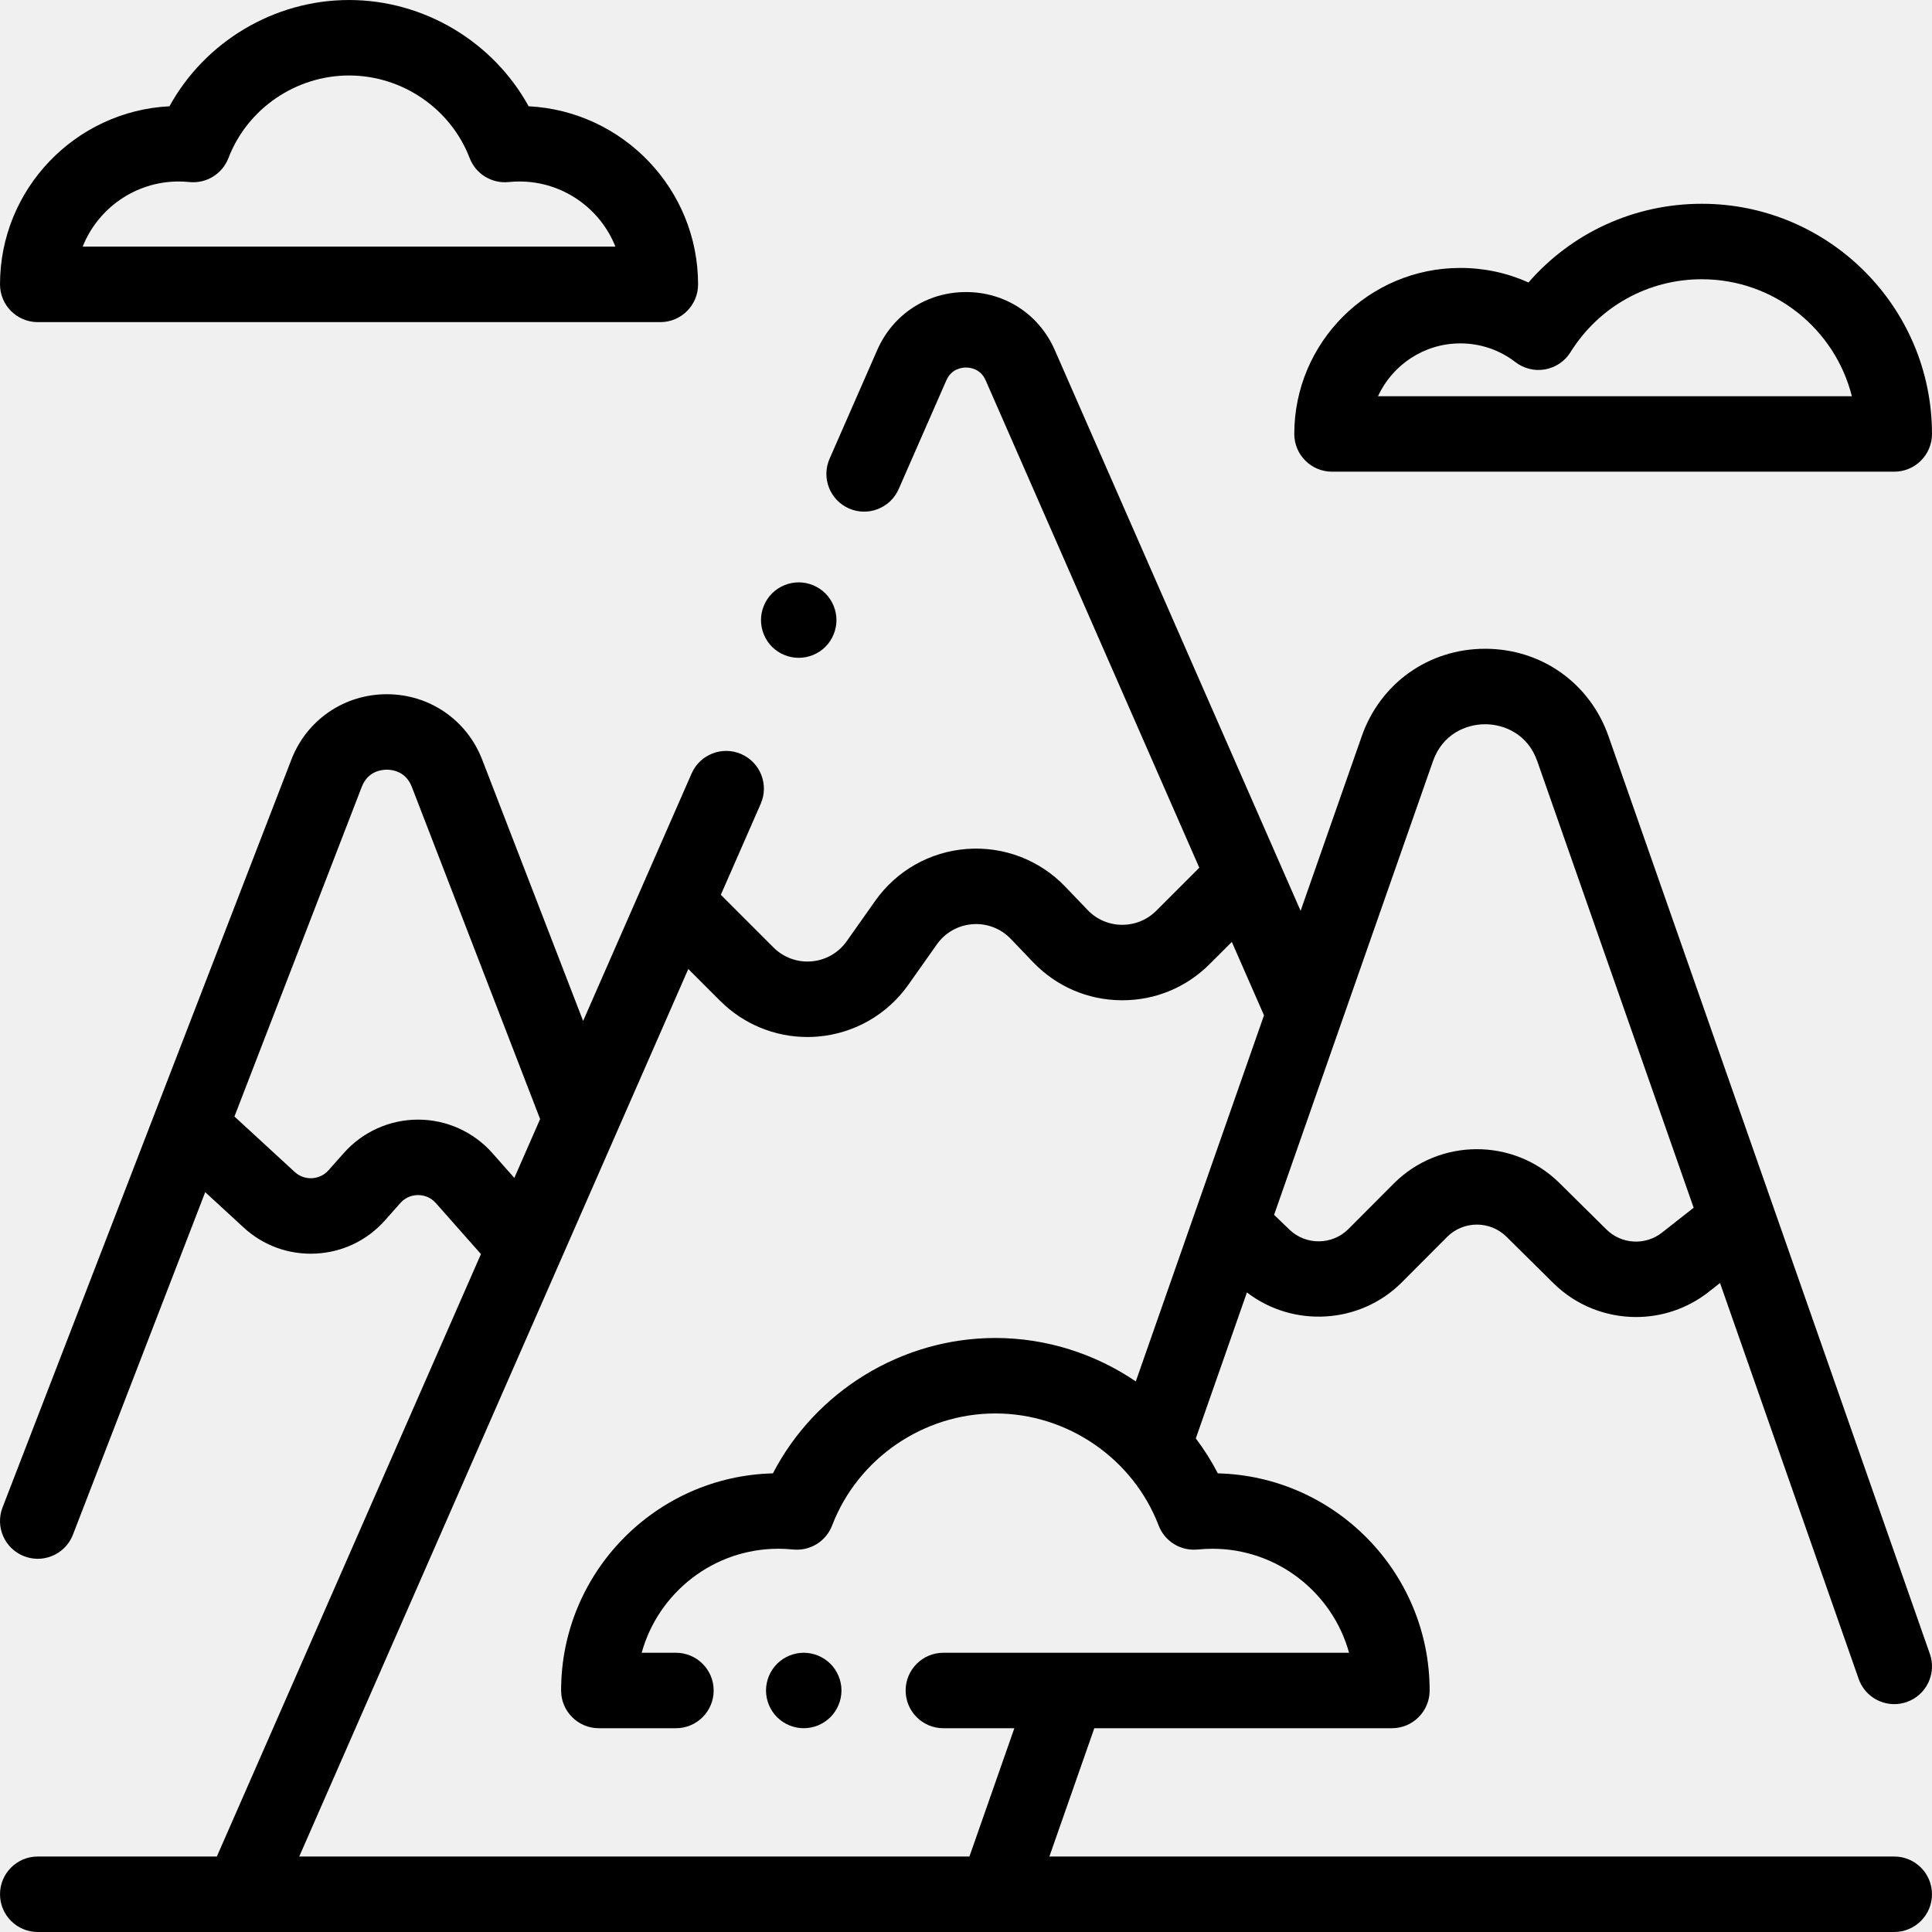
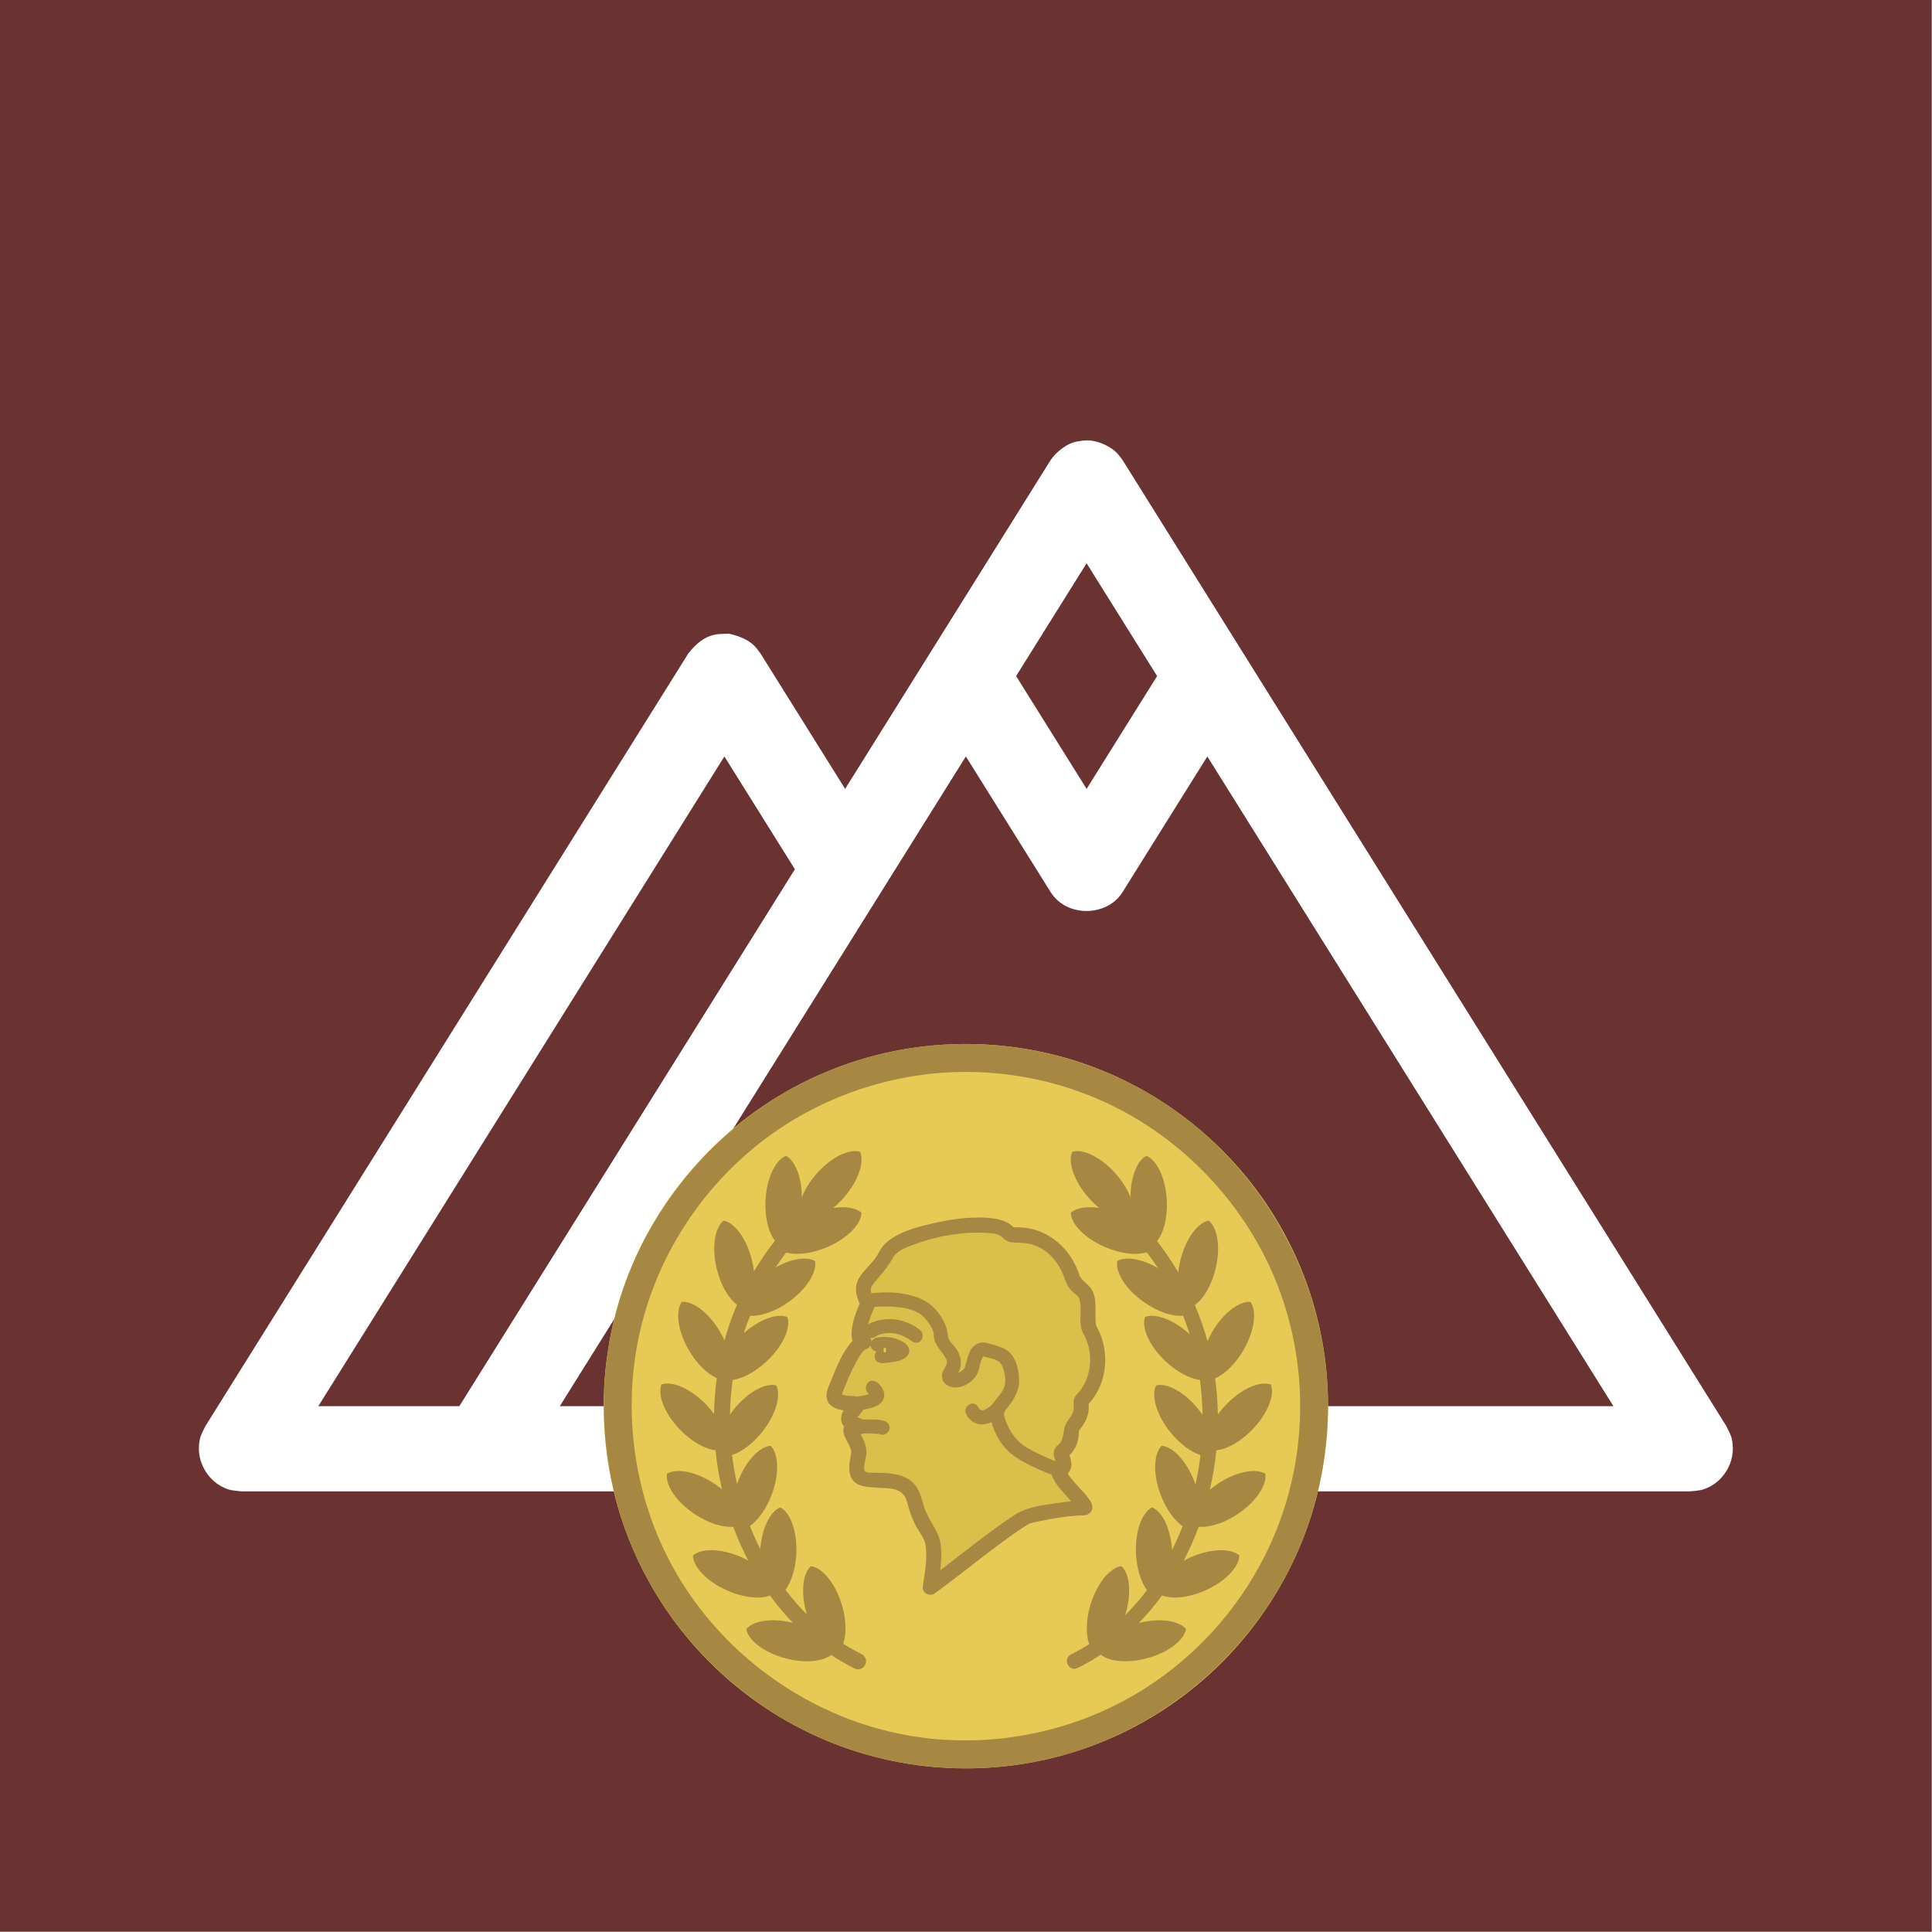
- <svg xmlns="http://www.w3.org/2000/svg" version="1.1" id="Capa_1" x="0px" y="0px" viewBox="0 0 512.001 512.001" style="enable-background:new 0 0 512.001 512.001;" xml:space="preserve">
-   <g>
-     <g>
-       <path d="M501.997,491.998H278.098l11.907-34.001h78.865c5.522,0,10-4.477,10-10c0-31.256-25.047-56.773-56.131-57.544    c-1.693-3.267-3.652-6.359-5.837-9.262l13.547-38.683c12.206,9.39,29.956,8.46,41.054-2.675l11.998-12.036    c4.317-4.331,11.369-4.357,15.718-0.057l12.444,12.306c6.018,5.95,13.947,8.979,21.909,8.979c6.767,0,13.558-2.188,19.214-6.63    l3.038-2.386l36.738,104.908c1.442,4.119,5.307,6.698,9.438,6.698c1.097,0,2.212-0.182,3.306-0.565    c5.212-1.825,7.958-7.531,6.132-12.743l-85.16-243.177c-4.935-14.092-17.771-23.197-32.702-23.198c-0.001,0,0,0-0.001,0    c-14.931,0-27.769,9.106-32.704,23.198l-16.197,46.249L279.531,92.774C275.373,83.29,266.356,77.398,256,77.398    c-10.356,0-19.372,5.893-23.529,15.377l-12.625,28.8c-2.218,5.058,0.085,10.956,5.144,13.173    c5.06,2.219,10.956-0.085,13.173-5.144l12.626-28.8c1.348-3.074,4.094-3.406,5.212-3.407c1.119,0,3.866,0.332,5.214,3.407    l56.613,129.15l-11.402,11.401c-2.439,2.44-5.665,3.752-9.136,3.728c-3.451-0.036-6.667-1.428-9.055-3.919l-5.938-6.194    c-6.79-7.082-16.316-10.72-26.072-9.988c-9.781,0.733-18.636,5.75-24.292,13.762l-7.545,10.688    c-2.171,3.074-5.565,5.021-9.315,5.342c-3.751,0.317-7.426-1.021-10.086-3.683l-13.959-13.959l10.571-24.115    c2.218-5.058-0.085-10.956-5.144-13.173c-5.058-2.217-10.955,0.086-13.173,5.144l-28.748,65.579l-26.747-69.25    c-4.068-10.534-13.994-17.341-25.287-17.341c-11.292,0-21.218,6.807-25.286,17.341l-36.064,93.376    c-0.106,0.247-0.205,0.496-0.289,0.748L0.674,399.489c-1.99,5.152,0.573,10.941,5.726,12.932c1.185,0.457,2.402,0.674,3.601,0.674    c4.013,0,7.798-2.432,9.33-6.399l35.054-90.759l10.174,9.362c5.235,4.817,12.036,7.273,19.135,6.911    c7.104-0.36,13.617-3.49,18.338-8.812l4.054-4.571c1.633-1.841,3.648-2.116,4.707-2.116h0.004c1.058,0,3.076,0.277,4.709,2.123    l11.95,13.511L57.468,491.998H10.003c-5.522,0-10,4.477-10,10s4.478,10,10,10h491.993c5.522,0,10-4.477,10-10    S507.518,491.998,501.997,491.998z M379.745,201.74c2.533-7.231,8.804-9.808,13.828-9.808c5.024,0,11.295,2.577,13.827,9.808    l41.437,118.325l-8.405,6.6c-4.405,3.459-10.728,3.097-14.709-0.84l-12.444-12.306c-12.159-12.023-31.874-11.953-43.944,0.158    l-11.997,12.036c-4.263,4.276-11.267,4.347-15.615,0.158l-4.074-3.927L379.745,201.74z M110.808,296.711c-0.007,0-0.011,0-0.011,0    c-7.521,0-14.69,3.224-19.676,8.846l-4.054,4.571c-1.13,1.273-2.688,2.022-4.388,2.109c-1.727,0.079-3.327-0.502-4.579-1.654    L62.13,295.885l33.743-87.363c1.585-4.104,5.165-4.547,6.63-4.547c1.466,0,5.046,0.443,6.631,4.547l34.005,88.044l-6.836,15.595    l-5.817-6.577C125.502,299.949,118.33,296.715,110.808,296.711z M256.907,491.999H79.303v-0.001l103.104-235.204l8.437,8.437    c6.175,6.175,14.477,9.588,23.124,9.588c0.933,0,1.871-0.04,2.81-0.12c9.64-0.825,18.369-5.831,23.948-13.734l7.545-10.687    c2.201-3.117,5.645-5.068,9.448-5.353c3.807-0.293,7.5,1.13,10.141,3.884l5.938,6.194c6.141,6.405,14.409,9.984,23.282,10.077    c0.118,0.001,0.236,0.002,0.355,0.002c8.739,0,16.942-3.396,23.132-9.586l5.88-5.879l8.528,19.456l-33.974,97.011    c-10.788-7.312-23.705-11.505-37.218-11.505c-24.851,0-47.699,14.155-58.951,35.875c-31.085,0.771-56.133,26.289-56.133,57.544    c0,5.523,4.478,10,10,10h20.43c5.522,0,10-4.477,10-10c0-5.523-4.478-10-10-10h-9.078c4.392-15.874,18.972-27.563,36.232-27.563    c1.261,0,2.572,0.068,3.896,0.202c4.493,0.45,8.729-2.158,10.343-6.374c6.799-17.755,24.185-29.685,43.262-29.685    c19.079,0,36.466,11.93,43.266,29.686c1.615,4.215,5.836,6.826,10.344,6.373c1.323-0.133,2.633-0.201,3.894-0.201    c17.261,0,31.841,11.689,36.232,27.563H250.003c-5.522,0-10,4.477-10,10s4.478,10,10,10h18.811L256.907,491.999z" />
+ <svg xmlns="http://www.w3.org/2000/svg" width="100%" height="100%" viewBox="0 0 756 756" version="1.1" xml:space="preserve" style="fill-rule:evenodd;clip-rule:evenodd;stroke-linejoin:round;stroke-miterlimit:2;">
+   <g transform="matrix(1,0,0,1,-3692.75,-5353.44)">
+     <g transform="matrix(2.02492,0,0,2.35797,0,0)">
+       <g id="mountains-with-coin" transform="matrix(0.493847,0,0,0.424094,1743.02,1816.35)">
+         <g id="water" transform="matrix(2.04175,0,0,2.04175,-472.758,465.812)">
+           <rect x="311.512" y="296.179" width="370.224" height="370.224" style="fill:rgb(107,50,50);" />
+         </g>
+         <g transform="matrix(1,0,0,1,-6209.5,-2668.87)">
+           <path d="M7034.19,4322.99L6467.26,4322.99C6463.82,4322.58 6462.81,4322.77 6459.66,4321.16C6453.85,4318.18 6450.09,4311.5 6450.65,4304.9C6450.95,4301.38 6451.65,4300.62 6453.12,4297.49L6642.1,3995.13C6644.47,3992.15 6647.19,3989.47 6650.72,3988.24C6653.06,3987.41 6655.6,3987.4 6658.1,3987.4C6661.81,3988.25 6665.4,3989.55 6668.04,3992.2C6668.92,3993.08 6669.59,3994.15 6670.37,3995.13L6703.48,4048.11L6736.58,3995.14L6736.59,3995.13L6783.83,3919.54C6785.08,3917.67 6786.66,3916.08 6788.47,3914.83C6789.68,3913.91 6791,3913.15 6792.45,3912.64C6793.41,3912.31 6794.4,3912.11 6795.41,3911.99C6796.57,3911.78 6797.76,3911.7 6798.96,3911.73C6799.19,3911.76 6799.42,3911.78 6799.65,3911.81L6799.84,3911.81L6800.13,3911.88C6802.41,3912.23 6804.57,3913.02 6806.5,3914.18C6807.69,3914.84 6808.8,3915.63 6809.77,3916.61C6810.19,3917.02 6810.56,3917.48 6810.91,3917.95C6811.33,3918.45 6811.73,3918.98 6812.1,3919.53L6812.1,3919.54L7048.32,4297.49C7049.8,4300.62 7050.49,4301.38 7050.79,4304.9C7051.36,4311.51 7047.62,4318.17 7041.78,4321.16C7038.63,4322.77 7037.63,4322.58 7034.19,4322.99ZM6863.62,4289.66L7004.12,4289.66L6845.21,4035.41L6812.1,4088.39C6811.61,4089.12 6811.5,4089.31 6810.95,4090C6804.78,4097.67 6791.42,4098.01 6784.98,4090C6784.43,4089.31 6784.32,4089.12 6783.83,4088.39L6750.72,4035.41L6727.72,4072.21L6727.72,4072.21L6591.82,4289.66L6591.82,4289.66L6863.62,4289.66ZM6683.82,4079.55L6656.23,4035.41C6603.27,4120.16 6550.3,4204.91 6497.33,4289.66L6552.51,4289.66L6683.82,4079.55ZM6797.97,3959.82L6770.38,4003.96L6797.97,4048.11L6825.56,4003.96L6797.97,3959.82Z" style="fill:white;" />
+         </g>
+         <g transform="matrix(0.906795,0,0,0.504951,-2837.52,59.0662)">
+           <g transform="matrix(0.446468,0,0,0.80177,1112.14,1537.37)">
+             <circle cx="5854.59" cy="1940.01" r="350.082" style="fill:rgb(230,202,85);" />
+           </g>
+           <g transform="matrix(0.446468,0,0,0.80177,1112.14,1537.37)">
+             <path d="M5855.15,1589.93C5923.24,1590.09 5991.07,1610.51 6047.64,1647.99C6134.12,1705.31 6193.31,1802.16 6203.13,1907C6209.01,1969.78 6197.71,2034.07 6170.59,2090.77C6128.59,2178.55 6048.69,2247.24 5955.56,2275.29C5879.1,2298.31 5795.04,2294.33 5720.83,2263.59C5642.07,2230.96 5576.04,2168.44 5539.05,2091.73C5499.73,2010.17 5493.75,1913.02 5523.26,1826.77C5554.18,1736.39 5623.9,1659.77 5711.54,1620.44C5755.79,1600.58 5804,1590.2 5852.89,1589.93C5853.65,1589.93 5854.4,1589.93 5855.15,1589.93ZM5854.07,1616.92C5787.86,1617.08 5721.43,1638.16 5667.23,1676.83C5603.3,1722.45 5556.57,1791.62 5539.22,1869.51C5522.55,1944.33 5533.32,2025.79 5570.73,2094.36C5620.34,2185.3 5714.96,2250.09 5820.02,2261.27C5890.96,2268.82 5964.41,2252.21 6024.94,2214.53C6085.37,2176.92 6132.72,2119.51 6157.73,2051.96C6184.81,1978.85 6184.41,1897.22 6156.16,1823.89C6126.18,1746.09 6064.12,1679.98 5987.04,1645.27C5946.21,1626.88 5901.59,1617.24 5856.68,1616.93C5855.81,1616.92 5854.94,1616.92 5854.07,1616.92Z" style="fill:rgb(166,136,66);" />
+           </g>
+           <g transform="matrix(0.307187,0,0,0.551648,2246.5,1683.77)">
+             <path d="M4680.67,2405.82C4680.67,2405.82 4654.26,2461.64 4673.1,2463.92C4673.74,2463.99 4659.32,2461.24 4631.97,2534.87C4626.73,2548.98 4646.49,2550.19 4656.97,2550.6C4678.41,2551.42 4633.99,2569.95 4659.79,2579.63C4685.6,2589.3 4643.26,2571.97 4658.18,2596.96C4673.1,2621.96 4662.5,2620.74 4663.02,2642.92C4663.42,2660.26 4683.98,2657.03 4692.85,2658.24C4701.72,2659.45 4736.8,2654.21 4744.46,2687.67C4752.12,2721.14 4767.03,2730.81 4769.86,2745.73C4772.68,2760.64 4770.94,2782.18 4766.23,2808.62C4765.92,2810.37 4886.77,2714.28 4902.5,2709.04C4918.22,2703.8 4972.24,2696.95 4982.32,2696.95C4992.4,2696.95 4935.55,2648.55 4949.12,2643.03C4961.26,2638.09 4946.39,2621.65 4951.42,2617.94C4969.91,2604.3 4961.05,2587.91 4968.17,2580.11C4984.8,2561.9 4975.04,2550.03 4979.38,2545.6C5016.07,2508.04 4998.15,2458.09 4990.39,2446.98C4985.63,2440.17 4989.98,2415.54 4986.36,2401.43C4982.73,2387.32 4971.44,2390.94 4965.39,2372.4C4959.34,2353.85 4940.37,2311.8 4883.55,2313.54C4869.26,2313.97 4884.15,2298.42 4825.65,2299.94C4805.24,2300.47 4718.25,2312.73 4704.14,2341.76C4690.03,2370.79 4663.9,2377.2 4674.71,2401.83C4675.98,2404.73 4680.67,2405.82 4680.67,2405.82Z" style="fill:rgb(219,191,75);" />
+           </g>
+           <g transform="matrix(0.307187,0,0,0.551648,2246.5,1683.77)">
+             <path d="M4834.04,2289.24C4852.28,2289.3 4871.55,2290.7 4883.21,2302.92C4883.21,2302.92 4890.93,2302.73 4897.82,2303.41C4932.87,2306.86 4963.41,2332.38 4975.45,2369.07C4978.38,2377.87 4988.09,2382.5 4992.79,2389.8C5001.2,2402.85 4997.47,2420.77 4998.77,2437.49C4999.18,2442.76 5002.91,2447.2 5005.02,2452.51C5017.93,2484.91 5013.61,2524.14 4988.85,2551.01C4988.85,2551.01 4988.85,2552.25 4988.9,2553.08C4988.92,2553.62 4988.92,2553.62 4988.95,2554.16C4989.44,2566.24 4984.54,2577.81 4976.22,2587.01C4974.45,2588.97 4975.24,2593.83 4974.49,2598.74C4973.1,2607.89 4968.88,2616.54 4961.94,2622.97C4961.94,2622.97 4965.13,2631.97 4964.51,2638.07C4964.1,2642.11 4962.29,2646 4959.39,2648.82C4968.19,2662.64 4981.89,2673.27 4990.91,2686.95C4992.41,2689.21 4993.67,2691.72 4994.02,2694.42L4994.13,2696.02C4994.05,2698.73 4993.8,2699.08 4993.34,2700.26C4991.62,2704.64 4986.88,2707.44 4981.82,2707.55C4959.59,2708.22 4937.38,2712.08 4915.75,2716.61C4912.61,2717.27 4909.45,2717.96 4906.43,2718.91C4904.84,2719.41 4897.73,2723.79 4891.69,2727.94C4852.05,2755.14 4814.98,2786.09 4775.93,2814.86C4773.75,2816.47 4772.05,2818.06 4769.02,2818.88C4769.02,2818.88 4767.93,2819.12 4767.82,2819.13C4765.34,2819.28 4765.34,2819.13 4762.89,2818.7L4762.88,2818.7C4760.81,2817.75 4760.81,2817.74 4758.99,2816.37L4758.98,2816.37C4757.39,2814.48 4757.38,2814.47 4756.27,2812.26L4756.27,2812.25C4755.79,2810.47 4755.79,2810.47 4755.63,2808.63C4755.63,2808.63 4756.98,2800.3 4758.07,2792.77C4760.16,2778.26 4761.98,2763.48 4759.7,2749.18C4758.08,2739.05 4750.56,2730.81 4746,2722.25C4740.41,2711.74 4736.84,2700.49 4733.83,2688.83C4732.5,2683.86 4730.01,2679.1 4726,2675.85C4716.21,2667.9 4701.79,2669.81 4690.94,2668.69C4679.51,2667.59 4666.74,2668.08 4658.69,2659.52C4650,2650.28 4652.24,2634.64 4655.03,2622.13C4657.86,2609.18 4640,2597.56 4645.2,2582.65C4639.85,2576.76 4639.87,2567.49 4644.6,2560.2C4634.67,2558.74 4623.85,2554.91 4621.06,2543.76C4618.89,2535.09 4623.8,2526.24 4627.42,2517.24C4635.23,2497.8 4643.24,2477.75 4657.06,2462.51C4657.06,2462.51 4655.61,2456.8 4655.73,2452.01C4656.09,2437.48 4661.68,2423.39 4667.26,2410.01C4667.26,2410.01 4657.8,2392.96 4664.3,2378.33C4670.86,2363.58 4685.3,2354.63 4693.44,2339.42C4696.22,2334.22 4699.41,2329.24 4703.73,2325.3C4720.89,2309.63 4744.99,2303.3 4767.45,2298.03C4789.28,2292.92 4811.28,2289.2 4834.04,2289.24ZM4832.82,2310.43C4801.88,2310.54 4770.82,2316.78 4742.62,2327.47C4731.77,2331.58 4719.55,2335.85 4714.01,2345.76C4706.89,2358.48 4697.26,2369.28 4687.93,2380.58C4685.14,2383.95 4682.32,2387.74 4682.82,2392.18C4682.96,2393.39 4683.28,2394.57 4683.68,2395.72L4686.1,2396.72C4689.4,2399.42 4691.74,2403.28 4691.16,2407.32C4690.86,2409.4 4689.83,2411.23 4688.99,2413.13C4683.64,2425.25 4678.12,2437.66 4677.01,2450.9C4676.9,2452.23 4676.96,2454.19 4676.96,2454.19L4678.9,2455.04L4681.49,2457.42C4682.04,2458.45 4682.78,2459.41 4683.15,2460.51C4684.69,2465.05 4682.72,2470.37 4678.8,2472.86C4677.56,2473.65 4675.46,2474.24 4675.46,2474.24C4669.61,2478.42 4665.96,2485.6 4662.14,2492.54C4654.17,2506.97 4647.99,2522.3 4642.22,2537.72C4642.22,2537.72 4644.95,2538.82 4647.65,2539.23C4651.08,2539.74 4654.56,2539.86 4658.03,2540.04C4660.04,2540.15 4660.58,2540.23 4661.82,2540.46C4665.33,2541.1 4668.79,2543.32 4669.6,2544.06C4669.77,2544.22 4669.95,2544.39 4670.12,2544.56C4671.04,2545.51 4671.81,2546.59 4672.38,2547.76C4672.56,2548.13 4672.72,2548.5 4672.86,2548.88C4674.2,2552.49 4673.68,2553 4673.59,2554.17C4673.53,2554.91 4673.4,2555.66 4673.21,2556.38C4673.09,2556.86 4672.94,2557.33 4672.77,2557.8C4671.04,2562.45 4667.05,2565.98 4663.92,2569.7L4663.83,2569.82C4667.15,2571.06 4670.68,2571.96 4673.58,2573.66C4674.71,2574.31 4674.67,2574.38 4674.67,2574.38C4675.5,2575.1 4676.87,2576.68 4677.95,2578.44L4677.95,2578.45C4678.68,2580.61 4678.68,2580.62 4678.93,2582.89C4678.93,2582.89 4678.86,2584.55 4678.57,2585.61C4678.15,2587.22 4676.82,2589.87 4675.41,2590.78C4673.82,2591.81 4671.3,2593.08 4671.3,2593.08C4671.3,2593.08 4669.76,2593.42 4669.76,2593.42C4669.48,2593.45 4669.45,2593.51 4668.45,2593.52C4668.65,2593.87 4668.85,2594.22 4669.05,2594.58C4674.17,2603.74 4678.11,2613.86 4676.18,2624.47C4675.04,2630.74 4672.88,2636.87 4673.68,2643.59C4673.7,2643.77 4673.73,2643.95 4673.77,2644.14C4674.84,2648.93 4687.92,2647.63 4696.89,2647.87C4714.02,2648.26 4732.23,2650.89 4743.88,2663.65C4751.99,2672.54 4754.24,2685.3 4757.7,2695.86C4763.77,2714.38 4778.32,2729.58 4780.82,2747.1C4782.58,2759.39 4781.83,2771.92 4780.51,2784.31L4780.45,2784.8C4814.91,2758.37 4848.98,2730.66 4884.89,2706.96C4900.48,2696.66 4921.58,2693.62 4941.45,2690.76C4948.96,2689.68 4956.49,2688.71 4964.03,2687.85L4964.25,2687.83C4962.37,2685.71 4960.48,2683.6 4958.6,2681.48C4951.67,2673.66 4944.49,2666.07 4939.55,2656.87C4937.82,2653.65 4936.47,2650.13 4936.42,2646.42C4936.42,2646.42 4936.94,2638 4943.06,2634.24C4943.06,2634.24 4941.22,2629 4940.32,2625.13C4938.94,2619.18 4940.25,2613.17 4945.76,2608.93C4952.11,2603.94 4953.01,2595.63 4954.74,2585.36C4956.49,2575.01 4967.28,2568.32 4967.78,2557.74C4968.04,2552.19 4966.65,2546.35 4969.52,2541.24C4969.52,2541.24 4971.09,2538.96 4972.72,2537.22C4992.3,2516.45 4996.44,2483.03 4983.67,2456.56C4981.6,2452.27 4979.38,2449.24 4978.53,2445.44C4975.59,2432.28 4979.39,2418.06 4976.2,2404.52C4974.93,2399.12 4968.48,2396.22 4963.96,2391.2C4958.09,2384.69 4955.74,2375.83 4952.47,2368.03C4944.63,2349.36 4929.6,2333.26 4910.11,2327.32C4900.68,2324.44 4890.66,2324.88 4880.83,2324.06C4875.48,2323.61 4870.88,2320.61 4866.84,2316.48C4862.28,2311.93 4854.76,2311.53 4847.66,2310.95C4842.72,2310.54 4837.76,2310.43 4832.82,2310.43ZM4957.52,2645.26C4957.52,2645.26 4957.51,2645.24 4957.52,2645.26ZM4672.06,2474.46C4672.06,2474.46 4671.08,2474.33 4671.08,2474.33C4671.08,2474.33 4673.34,2474.51 4673.34,2474.51C4674.09,2474.48 4675.15,2474.26 4675.15,2474.26C4674.12,2474.33 4673.09,2474.39 4672.06,2474.46ZM4674.16,2453.42C4674.16,2453.42 4675.89,2453.55 4674.17,2453.37C4674.17,2453.39 4674.16,2453.4 4674.16,2453.42Z" style="fill:rgb(166,136,66);" />
+           </g>
+           <g transform="matrix(0.307187,0,0,0.551648,2246.5,1683.77)">
+             <path d="M4864.47,2544.44C4872.1,2544.94 4876.44,2554.64 4870.76,2561.54C4861.86,2572.33 4849.09,2581.41 4835.39,2579.56C4826.66,2578.38 4818.63,2571.74 4816,2563.17C4813.82,2556.05 4822.3,2547.56 4829.98,2551.64C4834.63,2554.11 4834.64,2561.77 4841.18,2559.68C4847.2,2557.74 4852.58,2553.23 4856.12,2548.42C4856.12,2548.42 4859.59,2544.73 4863.32,2544.46C4864.06,2544.4 4864.23,2544.44 4864.47,2544.44Z" style="fill:rgb(166,136,66);" />
+           </g>
+           <g transform="matrix(0.307187,0,0,0.551648,2246.5,1683.77)">
+             <path d="M4841.38,2464.76C4844.36,2464.86 4847.24,2465.75 4850.07,2466.62C4861.36,2470.03 4873.43,2471.99 4881.18,2482.7C4888.5,2492.83 4890.84,2506.03 4891.21,2517.49C4891.68,2531.79 4884.13,2544.77 4874.53,2556.62C4872.94,2558.61 4871.14,2560.58 4870.29,2562.92C4868.86,2566.87 4873.15,2578.95 4878.75,2588.53C4884.43,2598.25 4892.11,2606.68 4901.99,2612.44C4917.34,2621.39 4933.76,2628.46 4950.23,2634.69L4951.92,2635.37C4954.75,2636.94 4955.29,2637.82 4956.17,2639.42C4959.94,2646.22 4952.94,2656.64 4943.79,2653.22C4943.41,2653.08 4943.04,2652.94 4942.67,2652.8C4923.69,2645.58 4904.81,2637.66 4887.59,2626.66C4869.72,2615.24 4857.06,2595.52 4852.02,2575.12C4850.15,2567.57 4849.69,2559.61 4853.56,2552.5C4859.1,2542.31 4869.79,2534.7 4871.39,2522.77C4872.54,2514.16 4870.63,2505.02 4867.23,2497.6C4866.08,2495.09 4864.49,2492.7 4862.16,2491.13C4856.33,2487.18 4848.69,2486.71 4841.86,2484.58C4841.74,2484.54 4841.61,2484.5 4841.49,2484.47C4840.3,2484.19 4840.88,2484.12 4840,2485.53C4835.63,2492.55 4836.2,2502.19 4831.61,2510.09C4822.86,2525.12 4800.89,2534.16 4787.85,2523.05C4781.91,2518 4781.35,2509.08 4785.97,2501.73C4788.47,2497.8 4791.18,2493.63 4789.05,2488.84C4784.07,2477.65 4772.12,2469.57 4771.4,2455.87C4771.36,2455.15 4771.33,2454.43 4771.29,2453.7C4770.78,2446.12 4765.68,2439.51 4760.76,2432.93C4749.95,2418.52 4729.66,2415.34 4711.87,2414.4C4701.97,2413.88 4692,2414.14 4682.24,2415.51C4682.24,2415.51 4673.33,2415.38 4671.29,2408.69C4669.62,2403.22 4673.6,2396.89 4679.77,2396.05C4680.22,2395.99 4680.67,2395.93 4681.12,2395.87C4703.13,2393.18 4726.03,2393.72 4746.75,2400.86C4759.72,2405.33 4771.32,2413.49 4779.25,2425.13C4785.43,2434.18 4790.38,2444.05 4790.99,2455.01C4791.42,2462.11 4798.35,2467.43 4802.19,2472.72C4809.24,2482.42 4812.42,2495.32 4805.59,2507.35C4809.81,2505.67 4813.96,2502.86 4815.26,2498.66C4818.9,2486.93 4820.08,2473.5 4831.43,2467.16C4834.27,2465.58 4837.51,2464.78 4840.79,2464.75C4841.09,2464.75 4841.08,2464.75 4841.38,2464.76Z" style="fill:rgb(166,136,66);" />
+           </g>
+           <g transform="matrix(0.307187,0,0,0.551648,2245.35,1683.77)">
+             <path d="M4689.23,2518.49C4692.76,2518.63 4695.76,2520.92 4698.45,2523.59C4703.76,2528.87 4707.68,2536.96 4704.15,2544.58C4698.22,2557.36 4678.73,2558.76 4663.52,2560.86C4663.52,2560.86 4658.18,2561.45 4655,2558.71C4649.9,2554.31 4651.35,2544.41 4658.18,2542.03C4660.44,2541.24 4662.89,2541.18 4665.3,2540.9C4671.67,2540.14 4678.16,2539.34 4684.02,2537.05C4684.02,2537.05 4682.47,2535.59 4682.47,2535.59C4676.94,2530.42 4679.78,2518.97 4688.5,2518.5C4688.74,2518.49 4688.99,2518.49 4689.23,2518.49ZM4663.66,2560.83C4664.16,2560.72 4663.78,2560.8 4663.66,2560.83Z" style="fill:rgb(166,136,66);" />
+           </g>
+           <g transform="matrix(0.307187,0,0,0.551648,2246.5,1683.77)">
+             <path d="M4701.73,2456.92C4711.82,2457.01 4722.12,2459.7 4730.25,2465.39C4732.63,2467.06 4734.71,2469.24 4735.83,2471.93C4735.83,2471.93 4736.31,2473.31 4736.31,2473.31C4736.53,2474.14 4736.69,2475.31 4736.69,2475.31C4736.82,2476.86 4737.14,2476.11 4736.46,2479.09C4734.71,2486.77 4724.86,2490.11 4717.77,2491.5C4711.45,2492.75 4705.03,2493.42 4698.61,2493.83C4698.61,2493.83 4693.34,2493.65 4690.6,2490.6C4687.43,2487.08 4687.35,2481.28 4690.53,2477.57C4690.53,2477.57 4684.11,2475.61 4682.63,2470.71C4680.93,2465.07 4685.07,2459.22 4691.76,2457.85C4695.03,2457.18 4698.37,2456.91 4701.73,2456.92Z" style="fill:rgb(166,136,66);" />
+           </g>
+           <g transform="matrix(0.307187,0,0,0.551648,2247.93,1684.69)">
+             <ellipse cx="4697.82" cy="2473.72" rx="1.689" ry="6.664" style="fill:rgb(230,202,85);" />
+           </g>
+           <g transform="matrix(0.307187,0,0,0.551648,2247.93,1684.69)">
+             <path d="M4698.38,2457.26C4701.85,2457.53 4702.37,2458.26 4703.15,2458.73C4703.53,2458.96 4705.31,2460.21 4706.46,2461.87C4709.65,2466.46 4709.72,2472.5 4709.08,2477.79C4708.58,2481.94 4707.01,2486.17 4703.51,2488.48C4699.97,2490.82 4696.81,2490.26 4695.37,2489.9C4687.55,2487.95 4685.53,2476.36 4686.69,2468.79C4687.25,2465.09 4688.66,2461.26 4692.14,2458.97C4693.53,2458.05 4695.14,2457.47 4696.81,2457.3C4697.84,2457.2 4698.05,2457.25 4698.38,2457.26ZM4697.39,2470.58C4696.37,2470.66 4695.8,2470.79 4695.58,2470.85C4694.26,2471.18 4693.13,2471.08 4690.86,2473.72C4690.86,2473.72 4694.16,2476.87 4697.82,2476.87C4699.4,2476.87 4700.95,2476.47 4702.35,2475.7C4703.78,2474.9 4703.19,2475.58 4704.78,2473.72C4704.78,2473.72 4703.01,2472.13 4702.63,2471.91C4700.66,2470.71 4698.35,2470.57 4697.39,2470.58Z" style="fill:rgb(166,136,66);" />
+           </g>
+           <g transform="matrix(0.307187,0,0,0.551648,2246.5,1683.77)">
+             <path d="M4709.69,2431.8C4725.07,2431.93 4740.14,2437.96 4752.13,2447.31C4758.51,2452.28 4755.99,2464.41 4747.3,2465.13C4742.65,2465.51 4738.86,2461.6 4734.61,2458.96C4721.84,2451.03 4705.24,2448.76 4691.67,2455.09C4690.52,2455.62 4689.91,2456.45 4689,2457C4686.8,2458.33 4684.37,2458.74 4681.66,2458.21C4681.66,2458.21 4680.47,2457.87 4680.47,2457.87C4679.88,2457.65 4679.65,2457.61 4678.46,2456.9C4678.46,2456.9 4677.75,2456.53 4676.61,2455.39C4676.61,2455.39 4674.58,2452.23 4674.58,2452.23C4673.56,2449.49 4673.92,2450.64 4673.88,2448.58C4673.88,2448.58 4673.81,2447.77 4674.17,2446.18C4674.17,2446.18 4674.93,2444.13 4674.93,2444.13C4675.71,2442.64 4676.03,2442.32 4676.71,2441.61C4680.67,2437.47 4686.71,2435.58 4692.56,2434C4698.13,2432.5 4703.86,2431.78 4709.69,2431.8ZM4682.14,2438.97C4682.14,2438.97 4682.24,2438.95 4682.14,2438.97ZM4682.51,2438.91C4682.51,2438.91 4682.52,2438.91 4682.51,2438.91Z" style="fill:rgb(166,136,66);" />
+           </g>
+           <g transform="matrix(0.307187,0,0,0.551648,2246.5,1683.77)">
+             <path d="M4678.69,2572.92C4687.52,2572.95 4697.22,2572.59 4703.88,2575.93C4703.88,2575.93 4707.82,2578.18 4708.92,2581.95C4710.95,2588.85 4703.25,2596.96 4695.67,2593.73C4694.08,2593.05 4692.39,2593.09 4690.7,2592.95C4683.4,2592.34 4676.03,2592.43 4668.67,2592.69C4668.67,2592.69 4656.98,2589.79 4658.71,2580.99C4659.67,2576.15 4664.48,2573.18 4669.79,2573.03C4672.76,2572.96 4675.73,2572.92 4678.69,2572.92ZM4695.08,2593.46C4695.08,2593.46 4695.07,2593.45 4695.08,2593.46Z" style="fill:rgb(166,136,66);" />
+           </g>
+           <g transform="matrix(0.361514,0,0,0.649208,582.101,932.023)">
+             <path d="M8570.24,3024.66C8575.74,3037.15 8568.11,3059.79 8550.75,3079.5C8546.69,3084.12 8542.4,3088.22 8538.05,3091.75C8552.66,3089.51 8565.19,3091.48 8571.88,3097.4L8572,3097.51C8571.57,3111.15 8554.93,3128.28 8530.76,3138.58C8512.4,3146.4 8494.2,3148.36 8482.07,3144.85C8477.65,3150.65 8473.43,3156.6 8469.41,3162.69C8487.93,3152.26 8506.4,3149.32 8516.51,3155.11L8445.59,3205.35C8445.59,3205.35 8516.51,3155.11 8516.51,3155.11C8518.99,3168.54 8506.34,3188.81 8484.91,3203.99C8468.78,3215.41 8451.59,3221.18 8439.02,3220.45C8436.24,3227.32 8433.68,3234.29 8431.36,3241.35C8450.04,3224.66 8471.3,3217.07 8483.52,3221.99L8421.07,3280.6C8421.07,3280.6 8483.52,3221.99 8483.52,3221.99C8487.81,3234.95 8478.06,3256.76 8458.9,3274.74C8445.45,3287.36 8430.41,3295.24 8418.26,3297.04C8416.67,3308.08 8415.64,3319.24 8415.19,3330.46C8415.09,3333.08 8415.01,3335.71 8414.97,3338.34C8416.39,3336.28 8417.91,3334.24 8419.53,3332.22C8435.95,3311.71 8456.92,3300.28 8470.18,3303.54L8415.94,3371.29C8415.94,3371.29 8470.18,3303.54 8470.18,3303.54C8476.26,3315.76 8469.7,3338.73 8453.28,3359.24C8442.16,3373.13 8428.95,3382.85 8417.46,3386.67C8418.86,3398.29 8420.85,3409.84 8423.42,3421.26C8423.72,3420.38 8424.04,3419.5 8424.37,3418.62C8433.59,3394.02 8449.98,3376.63 8463.59,3375.61L8463.7,3375.72C8473.17,3385.52 8474.04,3409.3 8464.85,3433.8C8458.49,3450.77 8448.72,3464.31 8438.8,3471.41C8442.5,3480.8 8446.62,3490.03 8451.17,3499.07C8452.97,3474.22 8462.86,3454.09 8474.99,3449.1L8471.24,3533.48C8471.24,3533.48 8474.99,3449.1 8474.99,3449.1C8487.11,3455.39 8495.35,3477.81 8494.19,3504.05C8493.39,3521.97 8488.38,3537.72 8481.27,3547.57C8489.11,3557.94 8497.65,3567.8 8506.85,3576.99C8499.18,3552.01 8501.49,3528.39 8511.58,3519.27L8511.74,3519.3C8525.23,3521.23 8540.48,3539.49 8548.24,3564.49C8553.88,3582.66 8554.23,3600.15 8550.14,3611.89C8556.91,3616.21 8563.92,3620.19 8571.15,3623.82L8572.12,3624.31L8574.55,3626.03C8576.11,3628.12 8576.83,3628.58 8577.29,3631.25C8578.11,3636.1 8574.51,3641.39 8569.49,3642.24C8566.44,3642.76 8565.32,3642.23 8562.1,3640.61C8553.01,3636.04 8544.24,3630.91 8535.8,3625.29C8525.36,3633.39 8503.89,3635.39 8481.04,3629.27C8455.67,3622.47 8436.78,3607.85 8434.44,3594.4L8434.54,3594.28C8443.13,3584.19 8465.65,3580.92 8490.12,3586.96C8480.28,3576.77 8471.15,3565.85 8462.77,3554.37C8450.68,3558.92 8431.09,3557 8411.41,3548.26C8387.4,3537.6 8371.01,3520.22 8370.79,3506.57L8455.68,3544.27C8455.68,3544.27 8370.79,3506.57 8370.79,3506.57C8381.07,3497.59 8404.95,3498.09 8428.96,3508.75C8431.68,3509.96 8434.3,3511.25 8436.81,3512.61C8431.73,3502.93 8427.13,3493.03 8423.03,3482.98C8421.58,3479.44 8420.19,3475.88 8418.86,3472.3C8406.33,3473.33 8389.03,3468.01 8372.65,3457.04C8350.82,3442.43 8337.65,3422.5 8339.77,3409.01L8339.91,3408.93C8351.62,3401.95 8374.96,3406.56 8396.71,3421.11C8399.8,3423.19 8402.72,3425.36 8405.45,3427.62C8401.88,3412.25 8399.3,3396.65 8397.72,3380.96C8385.18,3379.51 8369.16,3370.63 8355.26,3356.29C8336.99,3337.42 8328.29,3315.17 8333.19,3302.43L8333.34,3302.38C8346.25,3298.01 8368.11,3307.41 8386.32,3326.21C8389.9,3329.91 8393.12,3333.74 8395.94,3337.6C8396.19,3323.31 8397.29,3309.04 8399.24,3294.89C8387.89,3289.88 8375.37,3277.83 8365.87,3261.48C8352.68,3238.76 8349.61,3215.07 8357.43,3203.89L8357.59,3203.87C8371.17,3202.75 8390.13,3217.14 8403.26,3239.77C8405.22,3243.14 8406.95,3246.53 8408.46,3249.89C8409.84,3244.86 8411.34,3239.86 8412.95,3234.9C8416,3225.52 8419.47,3216.3 8423.34,3207.24C8413.25,3199.64 8403.91,3183.87 8399.18,3164.45C8392.97,3138.92 8396.73,3115.33 8407.4,3106.82L8428.86,3195L8407.4,3106.82C8420.79,3109.47 8434.98,3128.7 8441.19,3154.22C8442.28,3158.72 8443.07,3163.15 8443.56,3167.46C8451.12,3154.73 8459.5,3142.49 8468.64,3130.82C8460.9,3120.74 8456.31,3102.66 8457.39,3082.34C8458.78,3056.1 8469.16,3034.59 8481.83,3029.51L8481.97,3029.59C8493.1,3035.61 8500.78,3055.36 8500.72,3079.07C8504.24,3069.93 8510.21,3060.12 8518.3,3050.93C8535.6,3031.29 8556.99,3020.87 8570.09,3024.61L8570.24,3024.66Z" style="fill:rgb(166,136,66);" />
+           </g>
+           <g transform="matrix(0.361514,0,0,0.649208,582.101,932.023)">
+             <path d="M8823.7,3024.61C8836.8,3020.87 8858.19,3031.29 8875.48,3050.93C8883.57,3060.12 8889.55,3069.93 8893.07,3079.07C8893.01,3055.26 8900.75,3035.45 8911.95,3029.51L8912.1,3029.57C8924.7,3034.76 8935.02,3056.21 8936.4,3082.34C8937.49,3102.99 8932.73,3121.33 8924.77,3131.31C8933.98,3143.15 8942.45,3155.63 8950.1,3168.63C8950.58,3163.96 8951.4,3159.13 8952.6,3154.22C8958.81,3128.7 8972.99,3109.47 8986.38,3106.82L8964.65,3196.11C8964.65,3196.11 8986.38,3106.82 8986.38,3106.82C8997.06,3115.33 9000.82,3138.92 8994.61,3164.45C8989.79,3184.24 8980.18,3200.24 8969.86,3207.67C8975.85,3221.63 8980.92,3236.01 8984.98,3250.69C8986.56,3247.06 8988.41,3243.41 8990.52,3239.77C9003.66,3217.14 9022.61,3202.75 9036.19,3203.87L9036.35,3203.89C9044.18,3215.07 9041.1,3238.76 9027.91,3261.48C9018.28,3278.07 9005.53,3290.23 8994.06,3295.1C8996.02,3309.41 8997.1,3323.85 8997.33,3338.32C9000.27,3334.21 9003.66,3330.14 9007.47,3326.21C9025.74,3307.34 9047.7,3297.94 9060.59,3302.43L9060.65,3302.58C9065.43,3315.34 9056.73,3337.49 9038.52,3356.29C9024.43,3370.83 9008.16,3379.75 8995.53,3381.02C8993.95,3396.88 8991.34,3412.62 8987.74,3428.11C8990.64,3425.68 8993.76,3423.34 8997.08,3421.11C9018.82,3406.56 9042.17,3401.95 9053.88,3408.93L9054.01,3409.01C9056.13,3422.5 9042.96,3442.43 9021.13,3457.04C9004.57,3468.13 8987.07,3473.45 8974.5,3472.26C8969.33,3486.21 8963.3,3499.81 8956.43,3512.92C8959.1,3511.44 8961.91,3510.05 8964.83,3508.75C8988.74,3498.13 9012.53,3497.59 9022.87,3506.47L9023,3506.57L8937.58,3544.5C8937.58,3544.5 9023,3506.57 9023,3506.57L9022.99,3506.73C9022.65,3520.36 9006.29,3537.64 8982.38,3548.26C8962.54,3557.07 8942.78,3558.95 8930.73,3554.26C8922.26,3565.85 8913.01,3576.84 8903.01,3587.13C8927.73,3580.86 8950.58,3584.1 8959.25,3594.28L8959.35,3594.4C8957.01,3607.85 8938.12,3622.47 8912.74,3629.27C8889.59,3635.47 8867.85,3633.34 8857.57,3624.95C8848.86,3630.73 8839.79,3635.98 8830.41,3640.66L8829.9,3640.91C8827.55,3641.65 8826.92,3642.15 8824.4,3641.72C8818.15,3640.67 8814.4,3631.51 8819.6,3626.41C8821.14,3624.9 8823.26,3624.11 8825.29,3623.07C8831.65,3619.79 8837.83,3616.23 8843.83,3612.41C8839.55,3600.67 8839.83,3582.93 8845.55,3564.49C8853.33,3539.39 8868.68,3521.09 8882.21,3519.27L8882.33,3519.38C8892.35,3528.61 8894.6,3552.3 8886.84,3577.3C8886.78,3577.5 8886.71,3577.71 8886.65,3577.92C8896.03,3568.56 8904.75,3558.51 8912.77,3547.91C8905.52,3538.09 8900.4,3522.18 8899.6,3504.05C8898.43,3477.81 8906.68,3455.39 8918.79,3449.1L8922.2,3525.64L8918.79,3449.1C8931.06,3454.14 8941.03,3474.65 8942.67,3499.87C8947.34,3490.64 8951.56,3481.2 8955.32,3471.64C8945.29,3464.61 8935.37,3450.96 8928.94,3433.8C8919.71,3409.2 8920.62,3385.33 8930.2,3375.61L8930.36,3375.62C8943.94,3376.77 8960.23,3394.12 8969.42,3418.62C8969.83,3419.71 8970.22,3420.8 8970.59,3421.88C8973.19,3410.31 8975.21,3398.58 8976.63,3386.77C8965.07,3383.02 8951.72,3373.25 8940.51,3359.24C8924.09,3338.73 8917.53,3315.76 8923.61,3303.54L8978.12,3371.63L8923.61,3303.54C8936.86,3300.28 8957.84,3311.71 8974.26,3332.22C8975.99,3334.38 8977.61,3336.57 8979.11,3338.76C8978.89,3324.82 8977.83,3310.89 8975.93,3297.1C8963.71,3295.41 8948.49,3287.51 8934.88,3274.74C8915.73,3256.76 8905.98,3234.95 8910.27,3221.99L8973.37,3281.21C8973.37,3281.21 8921.44,3232.48 8921.44,3232.48L8910.27,3221.99C8922.77,3216.96 8944.75,3225.03 8963.74,3242.53C8961.38,3235.05 8958.75,3227.65 8955.84,3220.37C8943.19,3221.51 8925.47,3215.74 8908.88,3203.99C8887.44,3188.81 8874.8,3168.54 8877.27,3155.11L8949.95,3206.59L8877.27,3155.11C8887.69,3149.14 8907,3152.45 8926.1,3163.68C8921.78,3157.17 8917.23,3150.81 8912.46,3144.62C8900.34,3148.44 8881.77,3146.56 8863.03,3138.58C8838.86,3128.28 8822.21,3111.15 8821.78,3097.51L8821.9,3097.4C8828.59,3091.48 8841.12,3089.51 8855.74,3091.75C8851.39,3088.22 8847.1,3084.12 8843.04,3079.5C8825.68,3059.79 8818.05,3037.15 8823.54,3024.66L8823.7,3024.61Z" style="fill:rgb(166,136,66);" />
+           </g>
+         </g>
+       </g>
    </g>
  </g>
-   <g>
-     <g>
-       <path d="M140.091,28.16c-9.394-17.089-27.71-28.157-47.59-28.157c-19.88,0-38.195,11.067-47.589,28.157    C19.931,29.435,0.003,50.12,0.003,75.364c0,5.523,4.477,10,10,10h164.996c5.522,0,10-4.477,10-10    C184.999,50.12,165.07,29.435,140.091,28.16z M21.908,65.365c4.01-10.103,13.906-17.268,25.45-17.268    c0.911,0,1.871,0.05,2.852,0.148c4.479,0.453,8.718-2.158,10.333-6.368C65.562,28.794,78.404,20.003,92.5,20.003    c14.098,0,26.94,8.79,31.959,21.874c1.615,4.21,5.84,6.82,10.334,6.369c0.979-0.098,1.938-0.148,2.85-0.148    c11.545,0,21.442,7.165,25.452,17.267H21.908z" />
-     </g>
-   </g>
-   <g>
-     <g>
-       <path d="M450.997,54.004c-17.876,0-34.449,7.652-45.938,20.86c-5.625-2.543-11.734-3.86-18.061-3.86    c-24.262,0-43.999,19.738-43.999,43.999c0,5.523,4.477,10,10,10h148.998c5.522,0,10-4.477,10-10    C511.996,81.368,484.633,54.004,450.997,54.004z M365.181,105.003c3.799-8.255,12.15-14,21.817-14    c5.335,0,10.388,1.718,14.612,4.969c2.236,1.721,5.098,2.416,7.874,1.916c2.777-0.501,5.214-2.153,6.708-4.547    c7.557-12.109,20.568-19.338,34.806-19.338c19.159,0,35.291,13.21,39.766,31H365.181z" />
-     </g>
-   </g>
-   <g>
-     <g>
-       <path d="M218.741,157.261c-1.86-1.86-4.44-2.93-7.07-2.93c-2.641,0-5.21,1.07-7.08,2.93c-1.86,1.87-2.92,4.44-2.92,7.07    c0,2.63,1.06,5.21,2.92,7.08c1.87,1.861,4.45,2.92,7.08,2.92c2.63,0,5.2-1.06,7.07-2.92c1.859-1.86,2.93-4.44,2.93-7.08    C221.671,161.701,220.601,159.121,218.741,157.261z" />
-     </g>
-   </g>
-   <g>
-     <g>
-       <path d="M220.069,440.928c-1.859-1.86-4.439-2.93-7.069-2.93c-2.63,0-5.209,1.07-7.07,2.93c-1.86,1.86-2.93,4.44-2.93,7.07    c0,2.63,1.069,5.21,2.93,7.07s4.44,2.93,7.07,2.93c2.63,0,5.21-1.07,7.069-2.93c1.86-1.86,2.931-4.44,2.931-7.07    C223,445.368,221.93,442.788,220.069,440.928z" />
-     </g>
-   </g>
-   <g>
- </g>
-   <g>
- </g>
-   <g>
- </g>
-   <g>
- </g>
-   <g>
- </g>
-   <g>
- </g>
-   <g>
- </g>
-   <g>
- </g>
-   <g>
- </g>
-   <g>
- </g>
-   <g>
- </g>
-   <g>
- </g>
-   <g>
- </g>
-   <g>
- </g>
-   <g>
- </g>
</svg>
